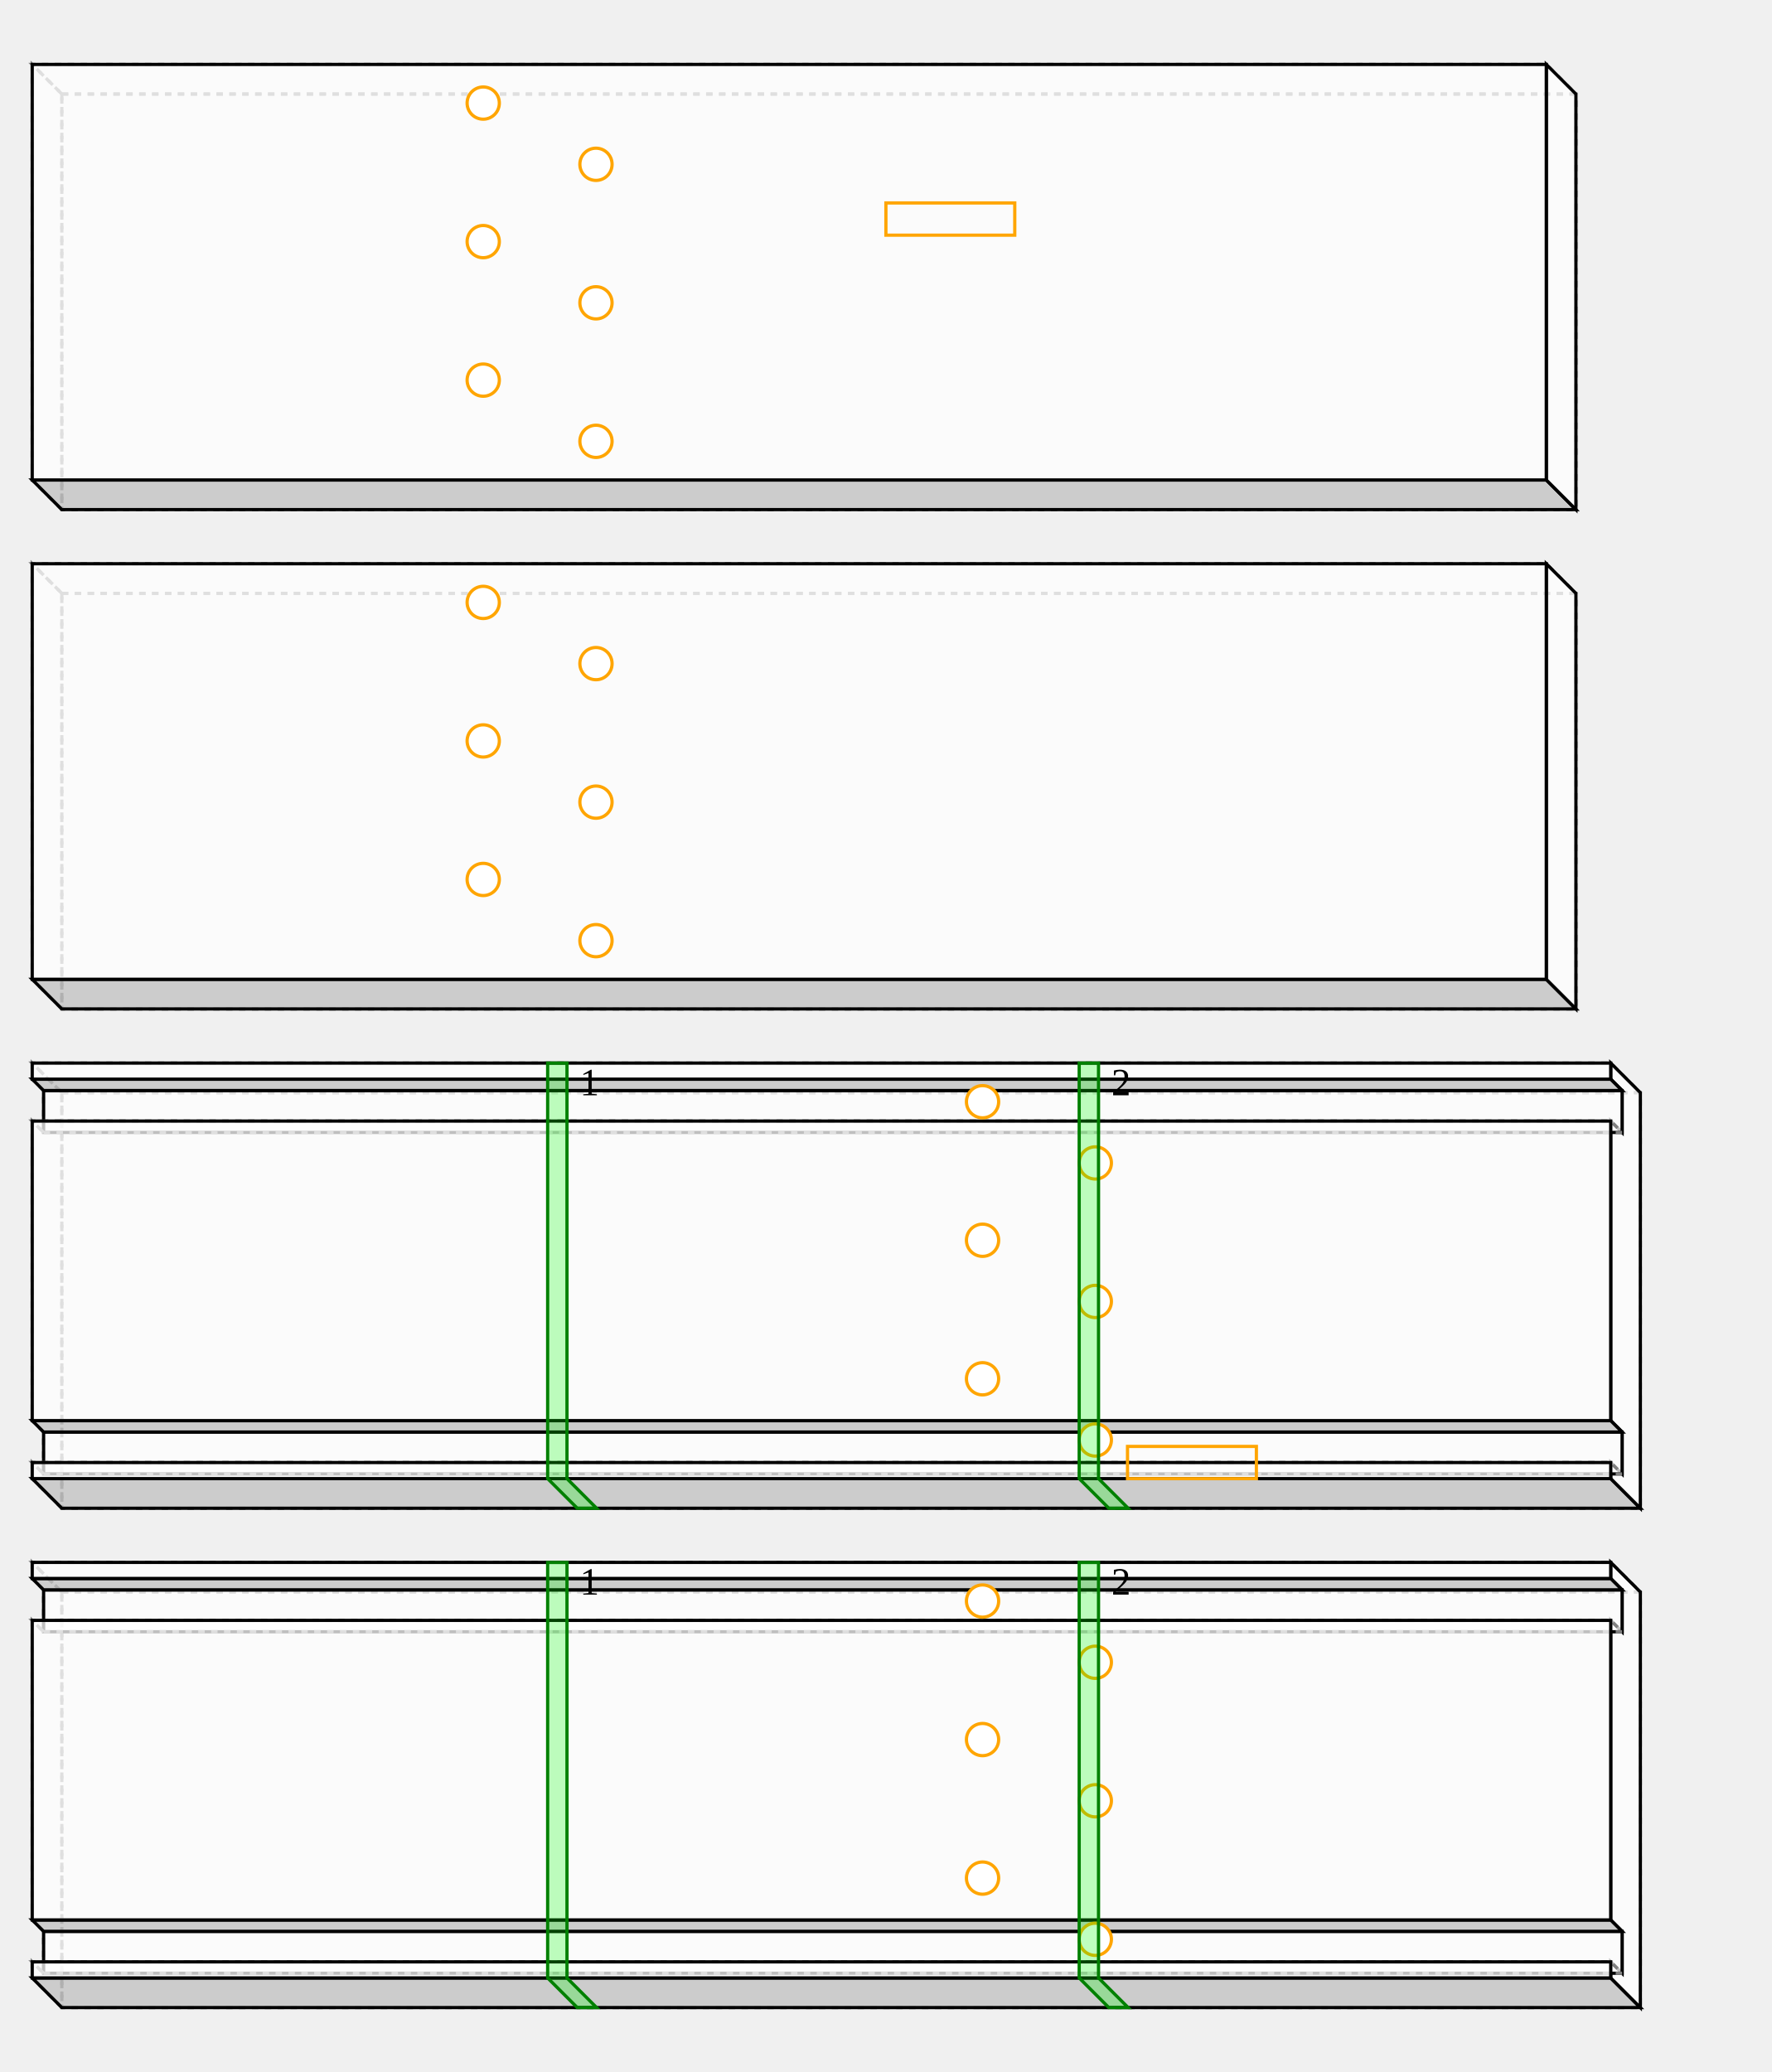
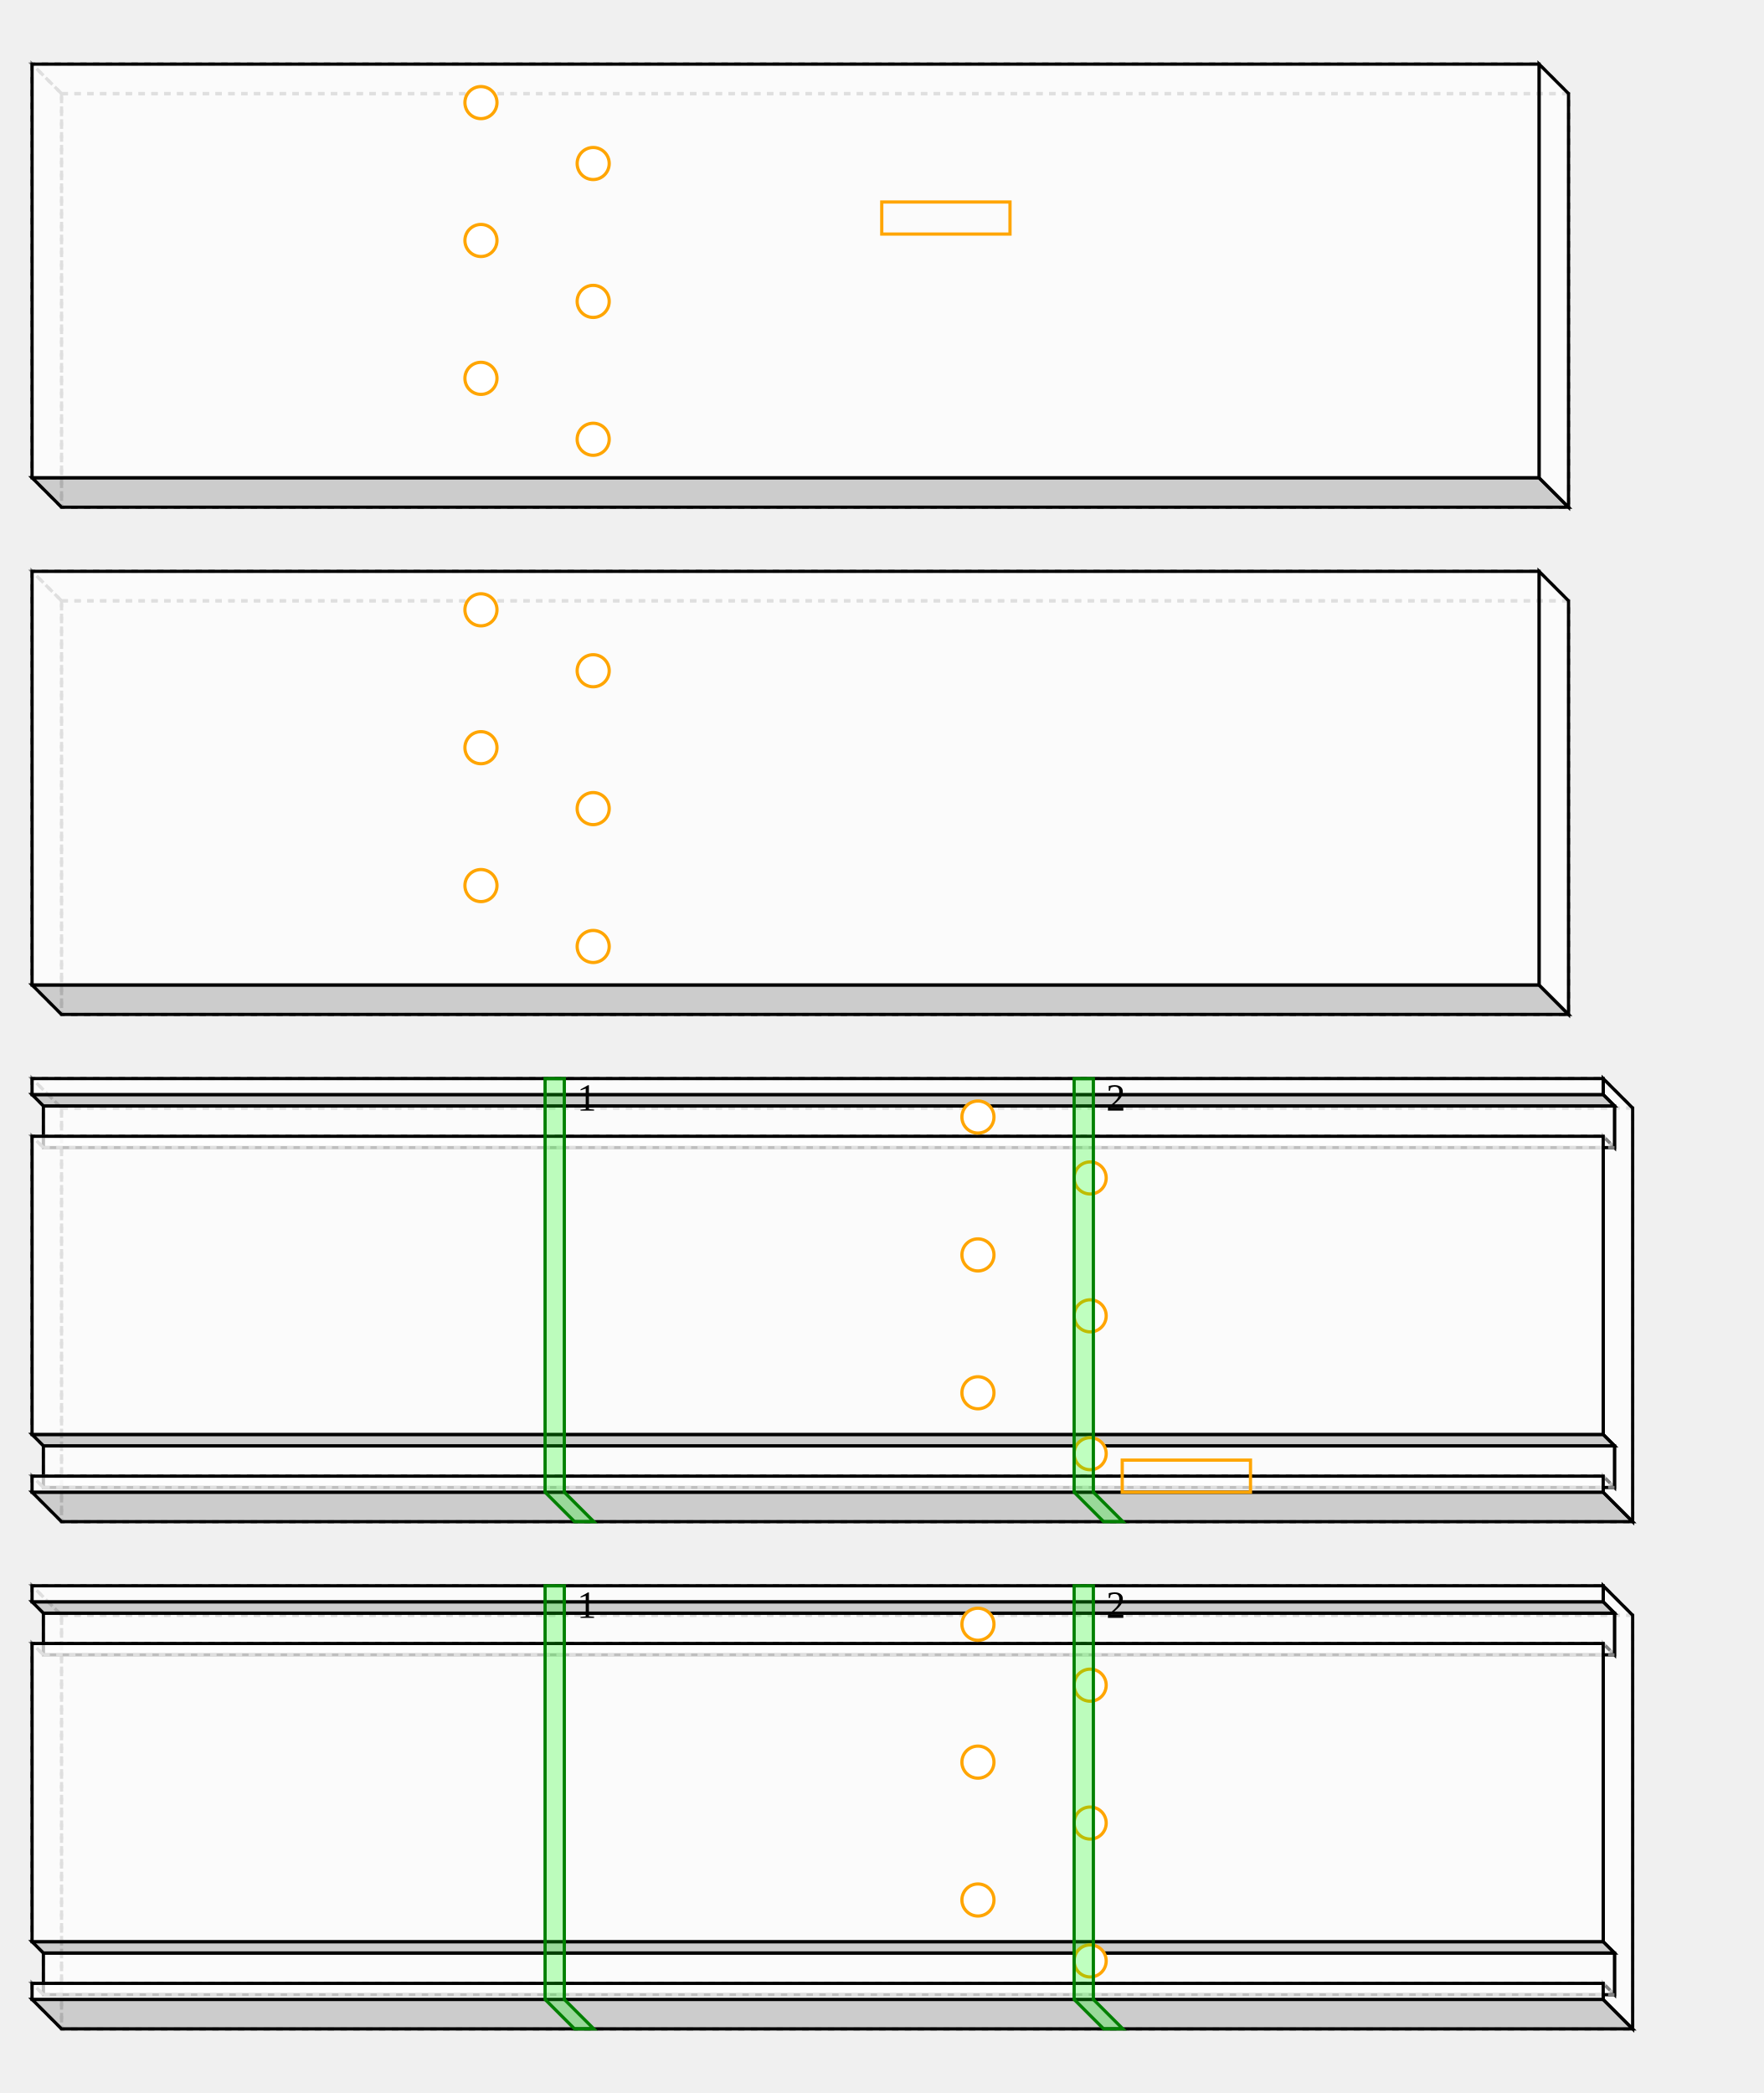
- <svg xmlns="http://www.w3.org/2000/svg" width="1100" viewBox="0 0 550 643.192">
+ <svg xmlns="http://www.w3.org/2000/svg" width="1100" viewBox="0 0 550 652.77">
  <polygon fill="none" stroke-width="1" stroke-dasharray="2" stroke="gray" points="19.192,29.192 19.192,158.192 489.192,158.192 489.192,29.192" />
  <polygon fill="none" stroke-width="1" stroke-dasharray="2" stroke="gray" points="10.0,20.0 10.0,149.0 19.192,158.192 19.192,29.192" />
  <polygon fill="none" stroke-width="1" stroke-dasharray="2" stroke="gray" points="19.192,29.192 489.192,29.192 480.0,20.0 10.0,20.0" />
  <polygon fill="rgba(192,192,192,0.75)" stroke-width="1" stroke-dasharray="" stroke="black" points="10.0,149.0 480.0,149.0 489.192,158.192 19.192,158.192" />
  <polygon fill="rgba(255,255,255,0.75)" stroke-width="1" stroke-dasharray="" stroke="black" points="489.192,29.192 489.192,158.192 480.0,149.0 480.0,20.0" />
  <polygon fill="rgba(255,255,255,0.75)" stroke-width="1" stroke-dasharray="" stroke="black" points="10.0,20.0 480.0,20.0 480.0,149.0 10.0,149.0" />
  <circle cx="150" cy="32.0" r="5" stroke="orange" fill="white" stroke-width="1" />
  <circle cx="185" cy="51.0" r="5" stroke="orange" fill="white" stroke-width="1" />
  <rect x="275" y="63.0" width="40" height="10.0" style="fill: none; stroke: orange; stroke-width: 1;" />
  <circle cx="150" cy="75.0" r="5" stroke="orange" fill="white" stroke-width="1" />
  <circle cx="185" cy="94.0" r="5" stroke="orange" fill="white" stroke-width="1" />
  <circle cx="150" cy="118.0" r="5" stroke="orange" fill="white" stroke-width="1" />
  <circle cx="185" cy="137.0" r="5" stroke="orange" fill="white" stroke-width="1" />
-   <polygon fill="none" stroke-width="1" stroke-dasharray="2" stroke="gray" points="19.192,184.192 19.192,313.192 489.192,313.192 489.192,184.192" />
-   <polygon fill="none" stroke-width="1" stroke-dasharray="2" stroke="gray" points="10.0,175.0 10.0,304.0 19.192,313.192 19.192,184.192" />
-   <polygon fill="none" stroke-width="1" stroke-dasharray="2" stroke="gray" points="19.192,184.192 489.192,184.192 480.0,175.0 10.0,175.0" />
-   <polygon fill="rgba(192,192,192,0.75)" stroke-width="1" stroke-dasharray="" stroke="black" points="10.0,304.0 480.0,304.0 489.192,313.192 19.192,313.192" />
-   <polygon fill="rgba(255,255,255,0.75)" stroke-width="1" stroke-dasharray="" stroke="black" points="489.192,184.192 489.192,313.192 480.0,304.0 480.0,175.0" />
-   <polygon fill="rgba(255,255,255,0.75)" stroke-width="1" stroke-dasharray="" stroke="black" points="10.0,175.0 480.0,175.0 480.0,304.0 10.0,304.0" />
-   <circle cx="150" cy="187.0" r="5" stroke="orange" fill="white" stroke-width="1" />
-   <circle cx="185" cy="206.0" r="5" stroke="orange" fill="white" stroke-width="1" />
-   <circle cx="150" cy="230.0" r="5" stroke="orange" fill="white" stroke-width="1" />
-   <circle cx="185" cy="249.0" r="5" stroke="orange" fill="white" stroke-width="1" />
-   <circle cx="150" cy="273.0" r="5" stroke="orange" fill="white" stroke-width="1" />
-   <circle cx="185" cy="292.0" r="5" stroke="orange" fill="white" stroke-width="1" />
-   <polygon fill="none" stroke-width="1" stroke-dasharray="2" stroke="gray" points="19.192,339.192 19.192,468.192 509.192,468.192 509.192,339.192" />
-   <polygon fill="none" stroke-width="1" stroke-dasharray="2" stroke="gray" points="10.0,330.0 10.0,335.0 13.536,338.536 13.536,351.536 10.0,348.0 10.0,441.0 13.536,444.536 13.536,457.536 10.0,454.0 10.0,459.0 19.192,468.192 19.192,339.192" />
-   <polygon fill="none" stroke-width="1" stroke-dasharray="2" stroke="gray" points="19.192,339.192 509.192,339.192 500.0,330.0 10.0,330.0" />
-   <polygon fill="rgba(192,192,192,0.75)" stroke-width="1" stroke-dasharray="" stroke="black" points="10.0,459.0 500.0,459.0 509.192,468.192 19.192,468.192" />
-   <polygon fill="rgba(255,255,255,0.75)" stroke-width="1" stroke-dasharray="" stroke="black" points="509.192,339.192 509.192,468.192 500.0,459.0 500.0,454.0 503.536,457.536 503.536,444.536 500.0,441.0 500.0,348.0 503.536,351.536 503.536,338.536 500.0,335.0 500.0,330.0" />
-   <polygon fill="rgba(255,255,255,0.75)" stroke-width="1" stroke-dasharray="" stroke="black" points="13.536,338.536 503.536,338.536 503.536,351.536 13.536,351.536" />
-   <polygon fill="rgba(255,255,255,0.75)" stroke-width="1" stroke-dasharray="" stroke="black" points="13.536,444.536 503.536,444.536 503.536,457.536 13.536,457.536" />
-   <polygon fill="rgba(192,192,192,0.75)" stroke-width="1" stroke-dasharray="" stroke="black" points="10.0,335.0 500.0,335.0 503.536,338.536 13.536,338.536" />
-   <polygon fill="none" stroke-width="1" stroke-dasharray="2" stroke="gray" points="13.536,351.536 503.536,351.536 500.0,348.0 10.0,348.0" />
-   <polygon fill="rgba(192,192,192,0.75)" stroke-width="1" stroke-dasharray="" stroke="black" points="10.0,441.0 500.0,441.0 503.536,444.536 13.536,444.536" />
-   <polygon fill="none" stroke-width="1" stroke-dasharray="2" stroke="gray" points="13.536,457.536 503.536,457.536 500.0,454.0 10.0,454.0" />
-   <polygon fill="rgba(255,255,255,0.75)" stroke-width="1" stroke-dasharray="" stroke="black" points="10.0,330.0 500.0,330.0 500.0,335.0 10.0,335.0" />
-   <polygon fill="rgba(255,255,255,0.75)" stroke-width="1" stroke-dasharray="" stroke="black" points="10.0,348.0 500.0,348.0 500.0,441.0 10.0,441.0" />
-   <polygon fill="rgba(255,255,255,0.75)" stroke-width="1" stroke-dasharray="" stroke="black" points="10.0,454.0 500.0,454.0 500.0,459.0 10.0,459.0" />
-   <circle cx="305" cy="342.0" r="5" stroke="orange" fill="white" stroke-width="1" />
-   <circle cx="340" cy="361.0" r="5" stroke="orange" fill="white" stroke-width="1" />
-   <circle cx="305" cy="385.0" r="5" stroke="orange" fill="white" stroke-width="1" />
-   <circle cx="340" cy="404.0" r="5" stroke="orange" fill="white" stroke-width="1" />
-   <rect x="350" y="449.0" width="40" height="10.0" style="fill: none; stroke: orange; stroke-width: 1;" />
-   <circle cx="305" cy="428.0" r="5" stroke="orange" fill="white" stroke-width="1" />
-   <circle cx="340" cy="447.0" r="5" stroke="orange" fill="white" stroke-width="1" />
-   <polygon fill="rgba(0,255,0,0.25)" stroke-width="1" stroke-dasharray="" stroke="green" points="170.0,330.0 176.0,330.0 176.0,459.0 185.192,468.192 179.192,468.192 170.0,459.0" />
-   <text style="" text-anchor="left" x="180" y="340" fill="black">1</text>
-   <polygon fill="rgba(0,255,0,0.25)" stroke-width="1" stroke-dasharray="" stroke="green" points="335.0,330.0 341.0,330.0 341.0,459.0 350.192,468.192 344.192,468.192 335.0,459.0" />
-   <text style="" text-anchor="left" x="345" y="340" fill="black">2</text>
-   <polygon fill="none" stroke-width="1" stroke-dasharray="2" stroke="gray" points="19.192,494.192 19.192,623.192 509.192,623.192 509.192,494.192" />
-   <polygon fill="none" stroke-width="1" stroke-dasharray="2" stroke="gray" points="10.0,485.0 10.0,490.0 13.536,493.536 13.536,506.536 10.0,503.0 10.0,596.0 13.536,599.536 13.536,612.536 10.0,609.0 10.0,614.0 19.192,623.192 19.192,494.192" />
-   <polygon fill="none" stroke-width="1" stroke-dasharray="2" stroke="gray" points="19.192,494.192 509.192,494.192 500.0,485.0 10.0,485.0" />
-   <polygon fill="rgba(192,192,192,0.75)" stroke-width="1" stroke-dasharray="" stroke="black" points="10.0,614.0 500.0,614.0 509.192,623.192 19.192,623.192" />
-   <polygon fill="rgba(255,255,255,0.75)" stroke-width="1" stroke-dasharray="" stroke="black" points="509.192,494.192 509.192,623.192 500.0,614.0 500.0,609.0 503.536,612.536 503.536,599.536 500.0,596.0 500.0,503.0 503.536,506.536 503.536,493.536 500.0,490.0 500.0,485.0" />
-   <polygon fill="rgba(255,255,255,0.75)" stroke-width="1" stroke-dasharray="" stroke="black" points="13.536,493.536 503.536,493.536 503.536,506.536 13.536,506.536" />
-   <polygon fill="rgba(255,255,255,0.75)" stroke-width="1" stroke-dasharray="" stroke="black" points="13.536,599.536 503.536,599.536 503.536,612.536 13.536,612.536" />
-   <polygon fill="rgba(192,192,192,0.75)" stroke-width="1" stroke-dasharray="" stroke="black" points="10.0,490.0 500.0,490.0 503.536,493.536 13.536,493.536" />
-   <polygon fill="none" stroke-width="1" stroke-dasharray="2" stroke="gray" points="13.536,506.536 503.536,506.536 500.0,503.0 10.0,503.0" />
-   <polygon fill="rgba(192,192,192,0.75)" stroke-width="1" stroke-dasharray="" stroke="black" points="10.0,596.0 500.0,596.0 503.536,599.536 13.536,599.536" />
-   <polygon fill="none" stroke-width="1" stroke-dasharray="2" stroke="gray" points="13.536,612.536 503.536,612.536 500.0,609.0 10.0,609.0" />
-   <polygon fill="rgba(255,255,255,0.75)" stroke-width="1" stroke-dasharray="" stroke="black" points="10.0,485.0 500.0,485.0 500.0,490.0 10.0,490.0" />
-   <polygon fill="rgba(255,255,255,0.75)" stroke-width="1" stroke-dasharray="" stroke="black" points="10.0,503.0 500.0,503.0 500.0,596.0 10.0,596.0" />
-   <polygon fill="rgba(255,255,255,0.75)" stroke-width="1" stroke-dasharray="" stroke="black" points="10.0,609.0 500.0,609.0 500.0,614.0 10.0,614.0" />
-   <circle cx="305" cy="497.0" r="5" stroke="orange" fill="white" stroke-width="1" />
-   <circle cx="340" cy="516.0" r="5" stroke="orange" fill="white" stroke-width="1" />
-   <circle cx="305" cy="540.0" r="5" stroke="orange" fill="white" stroke-width="1" />
-   <circle cx="340" cy="559.0" r="5" stroke="orange" fill="white" stroke-width="1" />
-   <circle cx="305" cy="583.0" r="5" stroke="orange" fill="white" stroke-width="1" />
-   <circle cx="340" cy="602.0" r="5" stroke="orange" fill="white" stroke-width="1" />
-   <polygon fill="rgba(0,255,0,0.25)" stroke-width="1" stroke-dasharray="" stroke="green" points="170.0,485.0 176.0,485.0 176.0,614.0 185.192,623.192 179.192,623.192 170.0,614.0" />
-   <text style="" text-anchor="left" x="180" y="495" fill="black">1</text>
-   <polygon fill="rgba(0,255,0,0.25)" stroke-width="1" stroke-dasharray="" stroke="green" points="335.0,485.0 341.0,485.0 341.0,614.0 350.192,623.192 344.192,623.192 335.0,614.0" />
-   <text style="" text-anchor="left" x="345" y="495" fill="black">2</text>
+   <polygon fill="none" stroke-width="1" stroke-dasharray="2" stroke="gray" points="19.192,187.385 19.192,316.385 489.192,316.385 489.192,187.385" />
+   <polygon fill="none" stroke-width="1" stroke-dasharray="2" stroke="gray" points="10.0,178.192 10.0,307.192 19.192,316.385 19.192,187.385" />
+   <polygon fill="none" stroke-width="1" stroke-dasharray="2" stroke="gray" points="19.192,187.385 489.192,187.385 480.0,178.192 10.0,178.192" />
+   <polygon fill="rgba(192,192,192,0.75)" stroke-width="1" stroke-dasharray="" stroke="black" points="10.0,307.192 480.0,307.192 489.192,316.385 19.192,316.385" />
+   <polygon fill="rgba(255,255,255,0.75)" stroke-width="1" stroke-dasharray="" stroke="black" points="489.192,187.385 489.192,316.385 480.0,307.192 480.0,178.192" />
+   <polygon fill="rgba(255,255,255,0.75)" stroke-width="1" stroke-dasharray="" stroke="black" points="10.0,178.192 480.0,178.192 480.0,307.192 10.0,307.192" />
+   <circle cx="150" cy="190.192" r="5" stroke="orange" fill="white" stroke-width="1" />
+   <circle cx="185" cy="209.192" r="5" stroke="orange" fill="white" stroke-width="1" />
+   <circle cx="150" cy="233.192" r="5" stroke="orange" fill="white" stroke-width="1" />
+   <circle cx="185" cy="252.192" r="5" stroke="orange" fill="white" stroke-width="1" />
+   <circle cx="150" cy="276.192" r="5" stroke="orange" fill="white" stroke-width="1" />
+   <circle cx="185" cy="295.192" r="5" stroke="orange" fill="white" stroke-width="1" />
+   <polygon fill="none" stroke-width="1" stroke-dasharray="2" stroke="gray" points="19.192,345.577 19.192,474.577 509.192,474.577 509.192,345.577" />
+   <polygon fill="none" stroke-width="1" stroke-dasharray="2" stroke="gray" points="10.0,336.385 10.0,341.385 13.536,344.92 13.536,357.92 10.0,354.385 10.0,447.385 13.536,450.92 13.536,463.92 10.0,460.385 10.0,465.385 19.192,474.577 19.192,345.577" />
+   <polygon fill="none" stroke-width="1" stroke-dasharray="2" stroke="gray" points="19.192,345.577 509.192,345.577 500.0,336.385 10.0,336.385" />
+   <polygon fill="rgba(192,192,192,0.75)" stroke-width="1" stroke-dasharray="" stroke="black" points="10.0,465.385 500.0,465.385 509.192,474.577 19.192,474.577" />
+   <polygon fill="rgba(255,255,255,0.75)" stroke-width="1" stroke-dasharray="" stroke="black" points="509.192,345.577 509.192,474.577 500.0,465.385 500.0,460.385 503.536,463.92 503.536,450.92 500.0,447.385 500.0,354.385 503.536,357.92 503.536,344.92 500.0,341.385 500.0,336.385" />
+   <polygon fill="rgba(255,255,255,0.75)" stroke-width="1" stroke-dasharray="" stroke="black" points="13.536,344.92 503.536,344.92 503.536,357.92 13.536,357.92" />
+   <polygon fill="rgba(255,255,255,0.75)" stroke-width="1" stroke-dasharray="" stroke="black" points="13.536,450.92 503.536,450.92 503.536,463.92 13.536,463.92" />
+   <polygon fill="rgba(192,192,192,0.75)" stroke-width="1" stroke-dasharray="" stroke="black" points="10.0,341.385 500.0,341.385 503.536,344.92 13.536,344.92" />
+   <polygon fill="none" stroke-width="1" stroke-dasharray="2" stroke="gray" points="13.536,357.92 503.536,357.92 500.0,354.385 10.0,354.385" />
+   <polygon fill="rgba(192,192,192,0.75)" stroke-width="1" stroke-dasharray="" stroke="black" points="10.0,447.385 500.0,447.385 503.536,450.92 13.536,450.92" />
+   <polygon fill="none" stroke-width="1" stroke-dasharray="2" stroke="gray" points="13.536,463.92 503.536,463.92 500.0,460.385 10.0,460.385" />
+   <polygon fill="rgba(255,255,255,0.75)" stroke-width="1" stroke-dasharray="" stroke="black" points="10.0,336.385 500.0,336.385 500.0,341.385 10.0,341.385" />
+   <polygon fill="rgba(255,255,255,0.75)" stroke-width="1" stroke-dasharray="" stroke="black" points="10.0,354.385 500.0,354.385 500.0,447.385 10.0,447.385" />
+   <polygon fill="rgba(255,255,255,0.75)" stroke-width="1" stroke-dasharray="" stroke="black" points="10.0,460.385 500.0,460.385 500.0,465.385 10.0,465.385" />
+   <circle cx="305" cy="348.385" r="5" stroke="orange" fill="white" stroke-width="1" />
+   <circle cx="340" cy="367.385" r="5" stroke="orange" fill="white" stroke-width="1" />
+   <circle cx="305" cy="391.385" r="5" stroke="orange" fill="white" stroke-width="1" />
+   <circle cx="340" cy="410.385" r="5" stroke="orange" fill="white" stroke-width="1" />
+   <rect x="350" y="455.385" width="40" height="10.0" style="fill: none; stroke: orange; stroke-width: 1;" />
+   <circle cx="305" cy="434.385" r="5" stroke="orange" fill="white" stroke-width="1" />
+   <circle cx="340" cy="453.385" r="5" stroke="orange" fill="white" stroke-width="1" />
+   <polygon fill="rgba(0,255,0,0.25)" stroke-width="1" stroke-dasharray="" stroke="green" points="170.0,336.385 176.0,336.385 176.0,465.385 185.192,474.577 179.192,474.577 170.0,465.385" />
+   <text style="" text-anchor="left" x="180" y="346.385" fill="black">1</text>
+   <polygon fill="rgba(0,255,0,0.25)" stroke-width="1" stroke-dasharray="" stroke="green" points="335.0,336.385 341.0,336.385 341.0,465.385 350.192,474.577 344.192,474.577 335.0,465.385" />
+   <text style="" text-anchor="left" x="345" y="346.385" fill="black">2</text>
+   <polygon fill="none" stroke-width="1" stroke-dasharray="2" stroke="gray" points="19.192,503.77 19.192,632.77 509.192,632.77 509.192,503.77" />
+   <polygon fill="none" stroke-width="1" stroke-dasharray="2" stroke="gray" points="10.0,494.577 10.0,499.577 13.536,503.113 13.536,516.113 10.0,512.577 10.0,605.577 13.536,609.113 13.536,622.113 10.0,618.577 10.0,623.577 19.192,632.77 19.192,503.77" />
+   <polygon fill="none" stroke-width="1" stroke-dasharray="2" stroke="gray" points="19.192,503.77 509.192,503.77 500.0,494.577 10.0,494.577" />
+   <polygon fill="rgba(192,192,192,0.75)" stroke-width="1" stroke-dasharray="" stroke="black" points="10.0,623.577 500.0,623.577 509.192,632.77 19.192,632.77" />
+   <polygon fill="rgba(255,255,255,0.75)" stroke-width="1" stroke-dasharray="" stroke="black" points="509.192,503.77 509.192,632.77 500.0,623.577 500.0,618.577 503.536,622.113 503.536,609.113 500.0,605.577 500.0,512.577 503.536,516.113 503.536,503.113 500.0,499.577 500.0,494.577" />
+   <polygon fill="rgba(255,255,255,0.75)" stroke-width="1" stroke-dasharray="" stroke="black" points="13.536,503.113 503.536,503.113 503.536,516.113 13.536,516.113" />
+   <polygon fill="rgba(255,255,255,0.75)" stroke-width="1" stroke-dasharray="" stroke="black" points="13.536,609.113 503.536,609.113 503.536,622.113 13.536,622.113" />
+   <polygon fill="rgba(192,192,192,0.75)" stroke-width="1" stroke-dasharray="" stroke="black" points="10.0,499.577 500.0,499.577 503.536,503.113 13.536,503.113" />
+   <polygon fill="none" stroke-width="1" stroke-dasharray="2" stroke="gray" points="13.536,516.113 503.536,516.113 500.0,512.577 10.0,512.577" />
+   <polygon fill="rgba(192,192,192,0.75)" stroke-width="1" stroke-dasharray="" stroke="black" points="10.0,605.577 500.0,605.577 503.536,609.113 13.536,609.113" />
+   <polygon fill="none" stroke-width="1" stroke-dasharray="2" stroke="gray" points="13.536,622.113 503.536,622.113 500.0,618.577 10.0,618.577" />
+   <polygon fill="rgba(255,255,255,0.75)" stroke-width="1" stroke-dasharray="" stroke="black" points="10.0,494.577 500.0,494.577 500.0,499.577 10.0,499.577" />
+   <polygon fill="rgba(255,255,255,0.75)" stroke-width="1" stroke-dasharray="" stroke="black" points="10.0,512.577 500.0,512.577 500.0,605.577 10.0,605.577" />
+   <polygon fill="rgba(255,255,255,0.75)" stroke-width="1" stroke-dasharray="" stroke="black" points="10.0,618.577 500.0,618.577 500.0,623.577 10.0,623.577" />
+   <circle cx="305" cy="506.577" r="5" stroke="orange" fill="white" stroke-width="1" />
+   <circle cx="340" cy="525.577" r="5" stroke="orange" fill="white" stroke-width="1" />
+   <circle cx="305" cy="549.577" r="5" stroke="orange" fill="white" stroke-width="1" />
+   <circle cx="340" cy="568.577" r="5" stroke="orange" fill="white" stroke-width="1" />
+   <circle cx="305" cy="592.577" r="5" stroke="orange" fill="white" stroke-width="1" />
+   <circle cx="340" cy="611.577" r="5" stroke="orange" fill="white" stroke-width="1" />
+   <polygon fill="rgba(0,255,0,0.25)" stroke-width="1" stroke-dasharray="" stroke="green" points="170.0,494.577 176.0,494.577 176.0,623.577 185.192,632.77 179.192,632.77 170.0,623.577" />
+   <text style="" text-anchor="left" x="180" y="504.577" fill="black">1</text>
+   <polygon fill="rgba(0,255,0,0.25)" stroke-width="1" stroke-dasharray="" stroke="green" points="335.0,494.577 341.0,494.577 341.0,623.577 350.192,632.77 344.192,632.77 335.0,623.577" />
+   <text style="" text-anchor="left" x="345" y="504.577" fill="black">2</text>
</svg>
